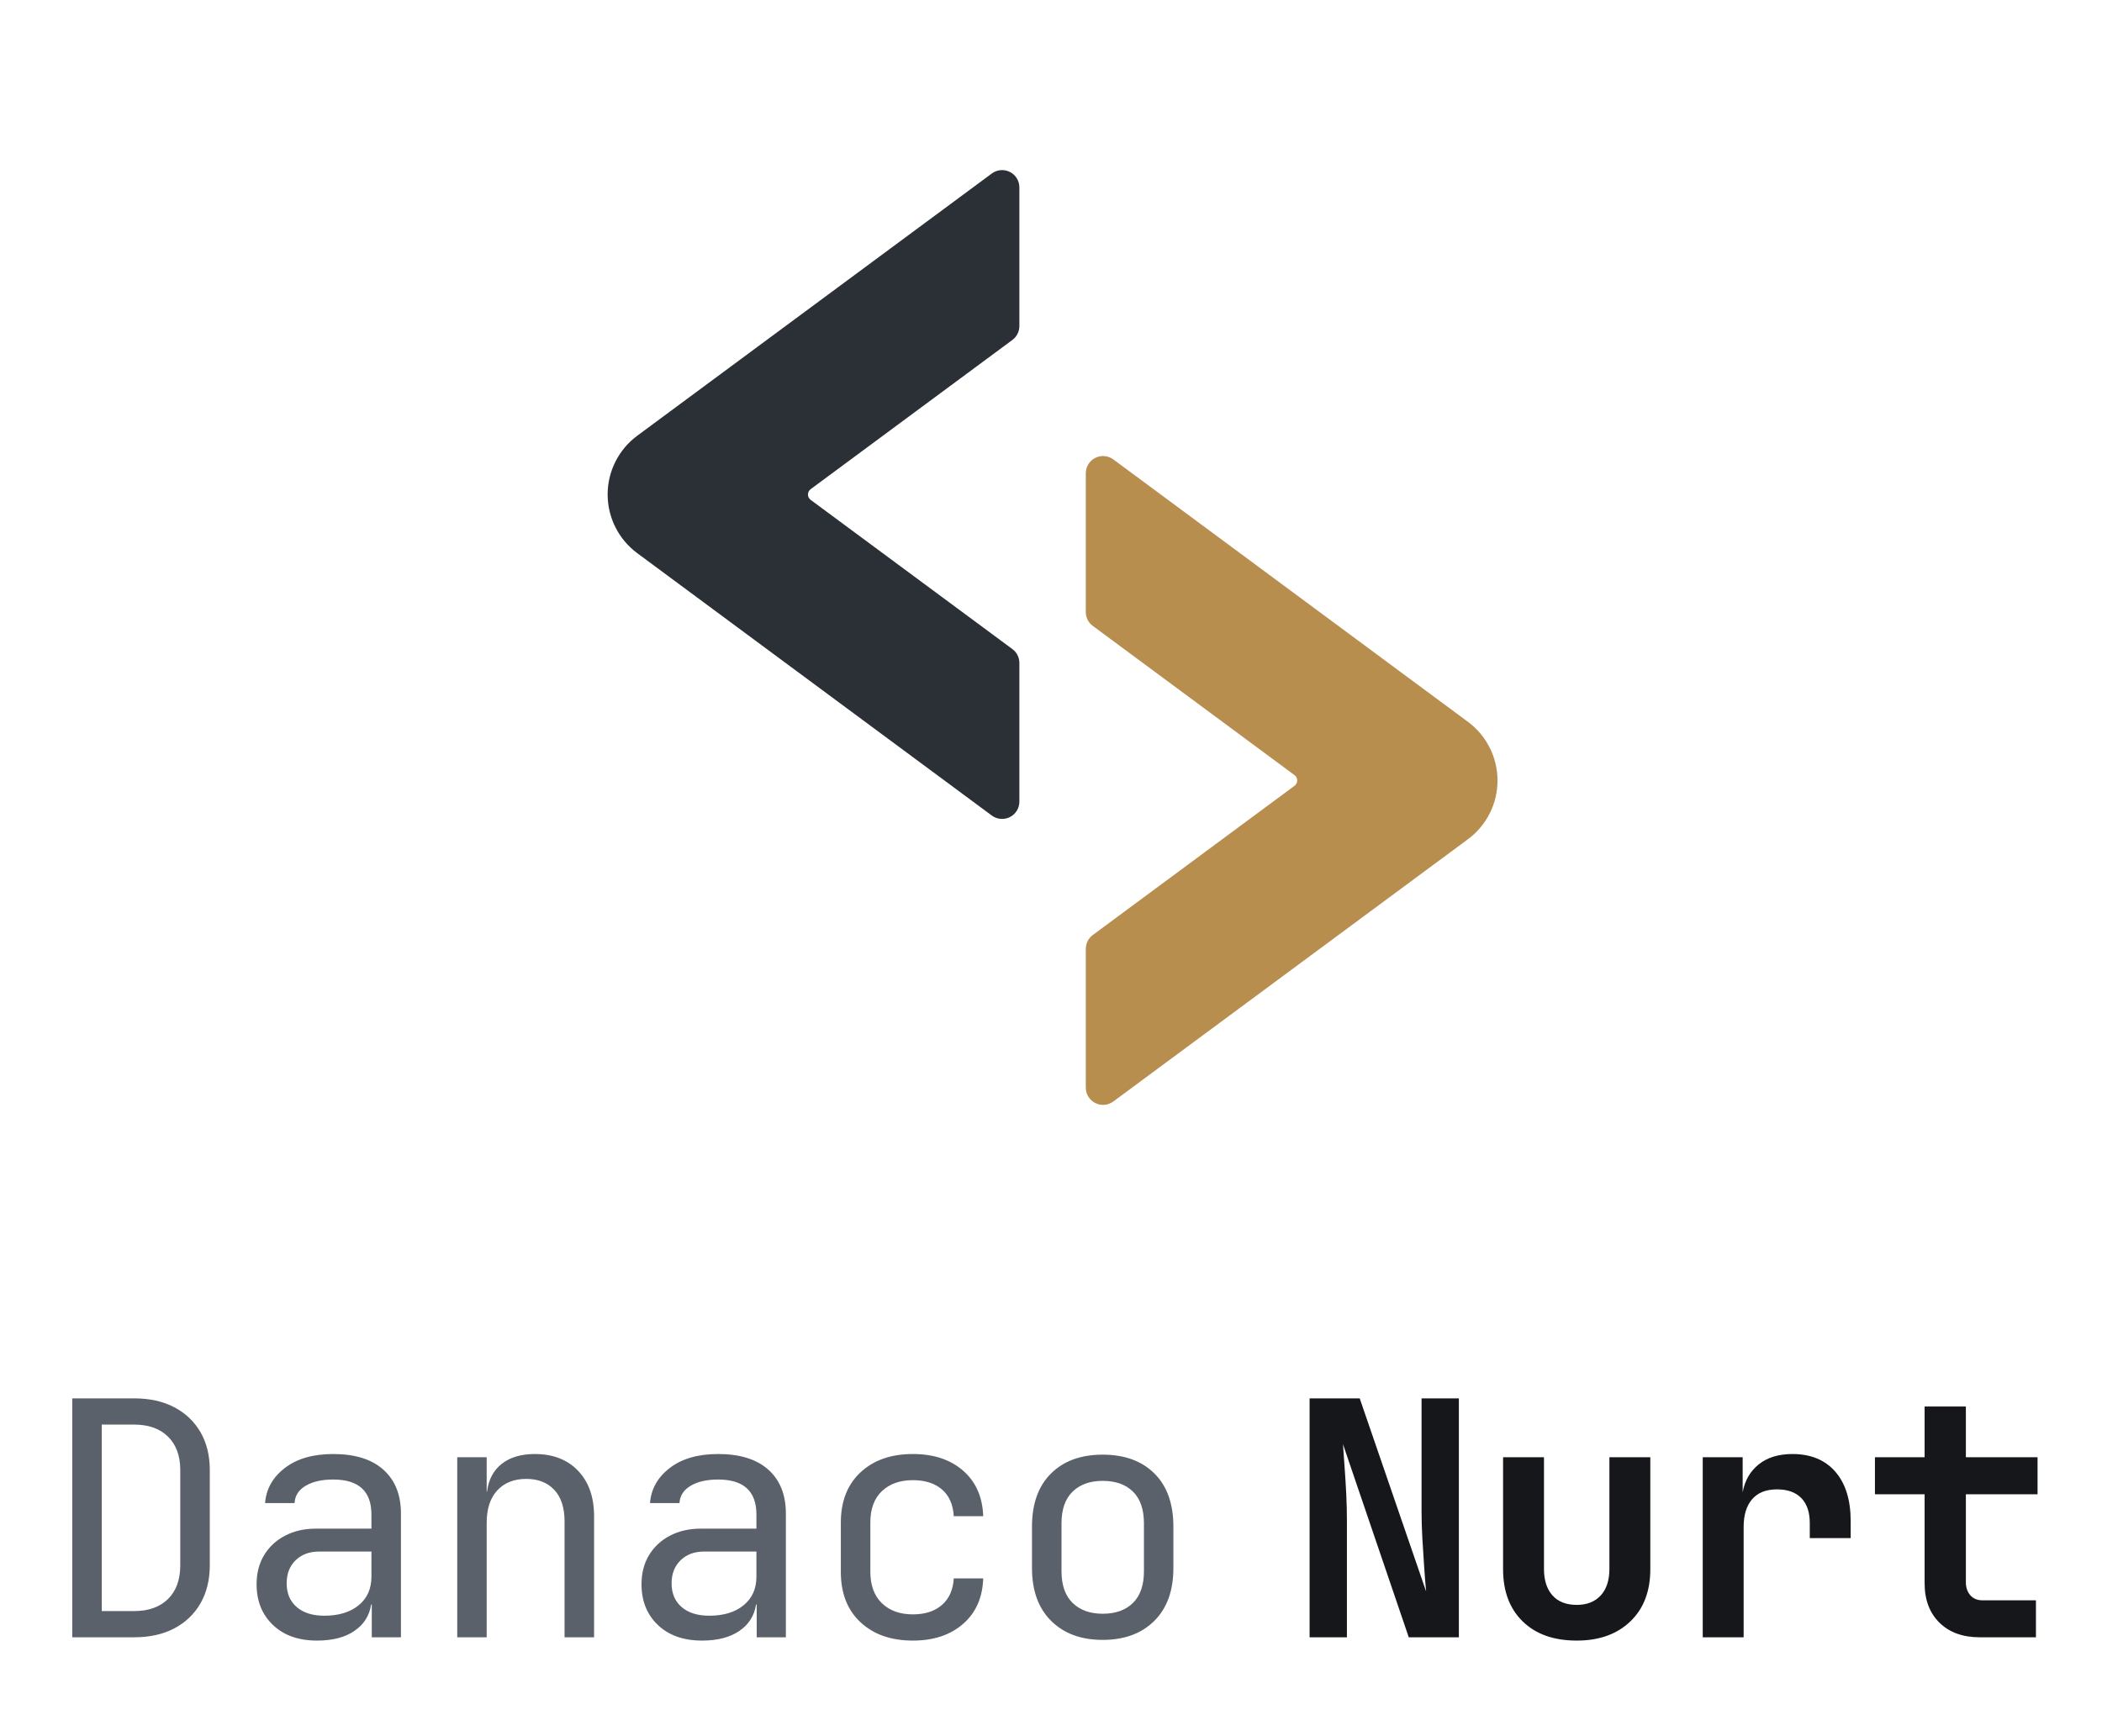
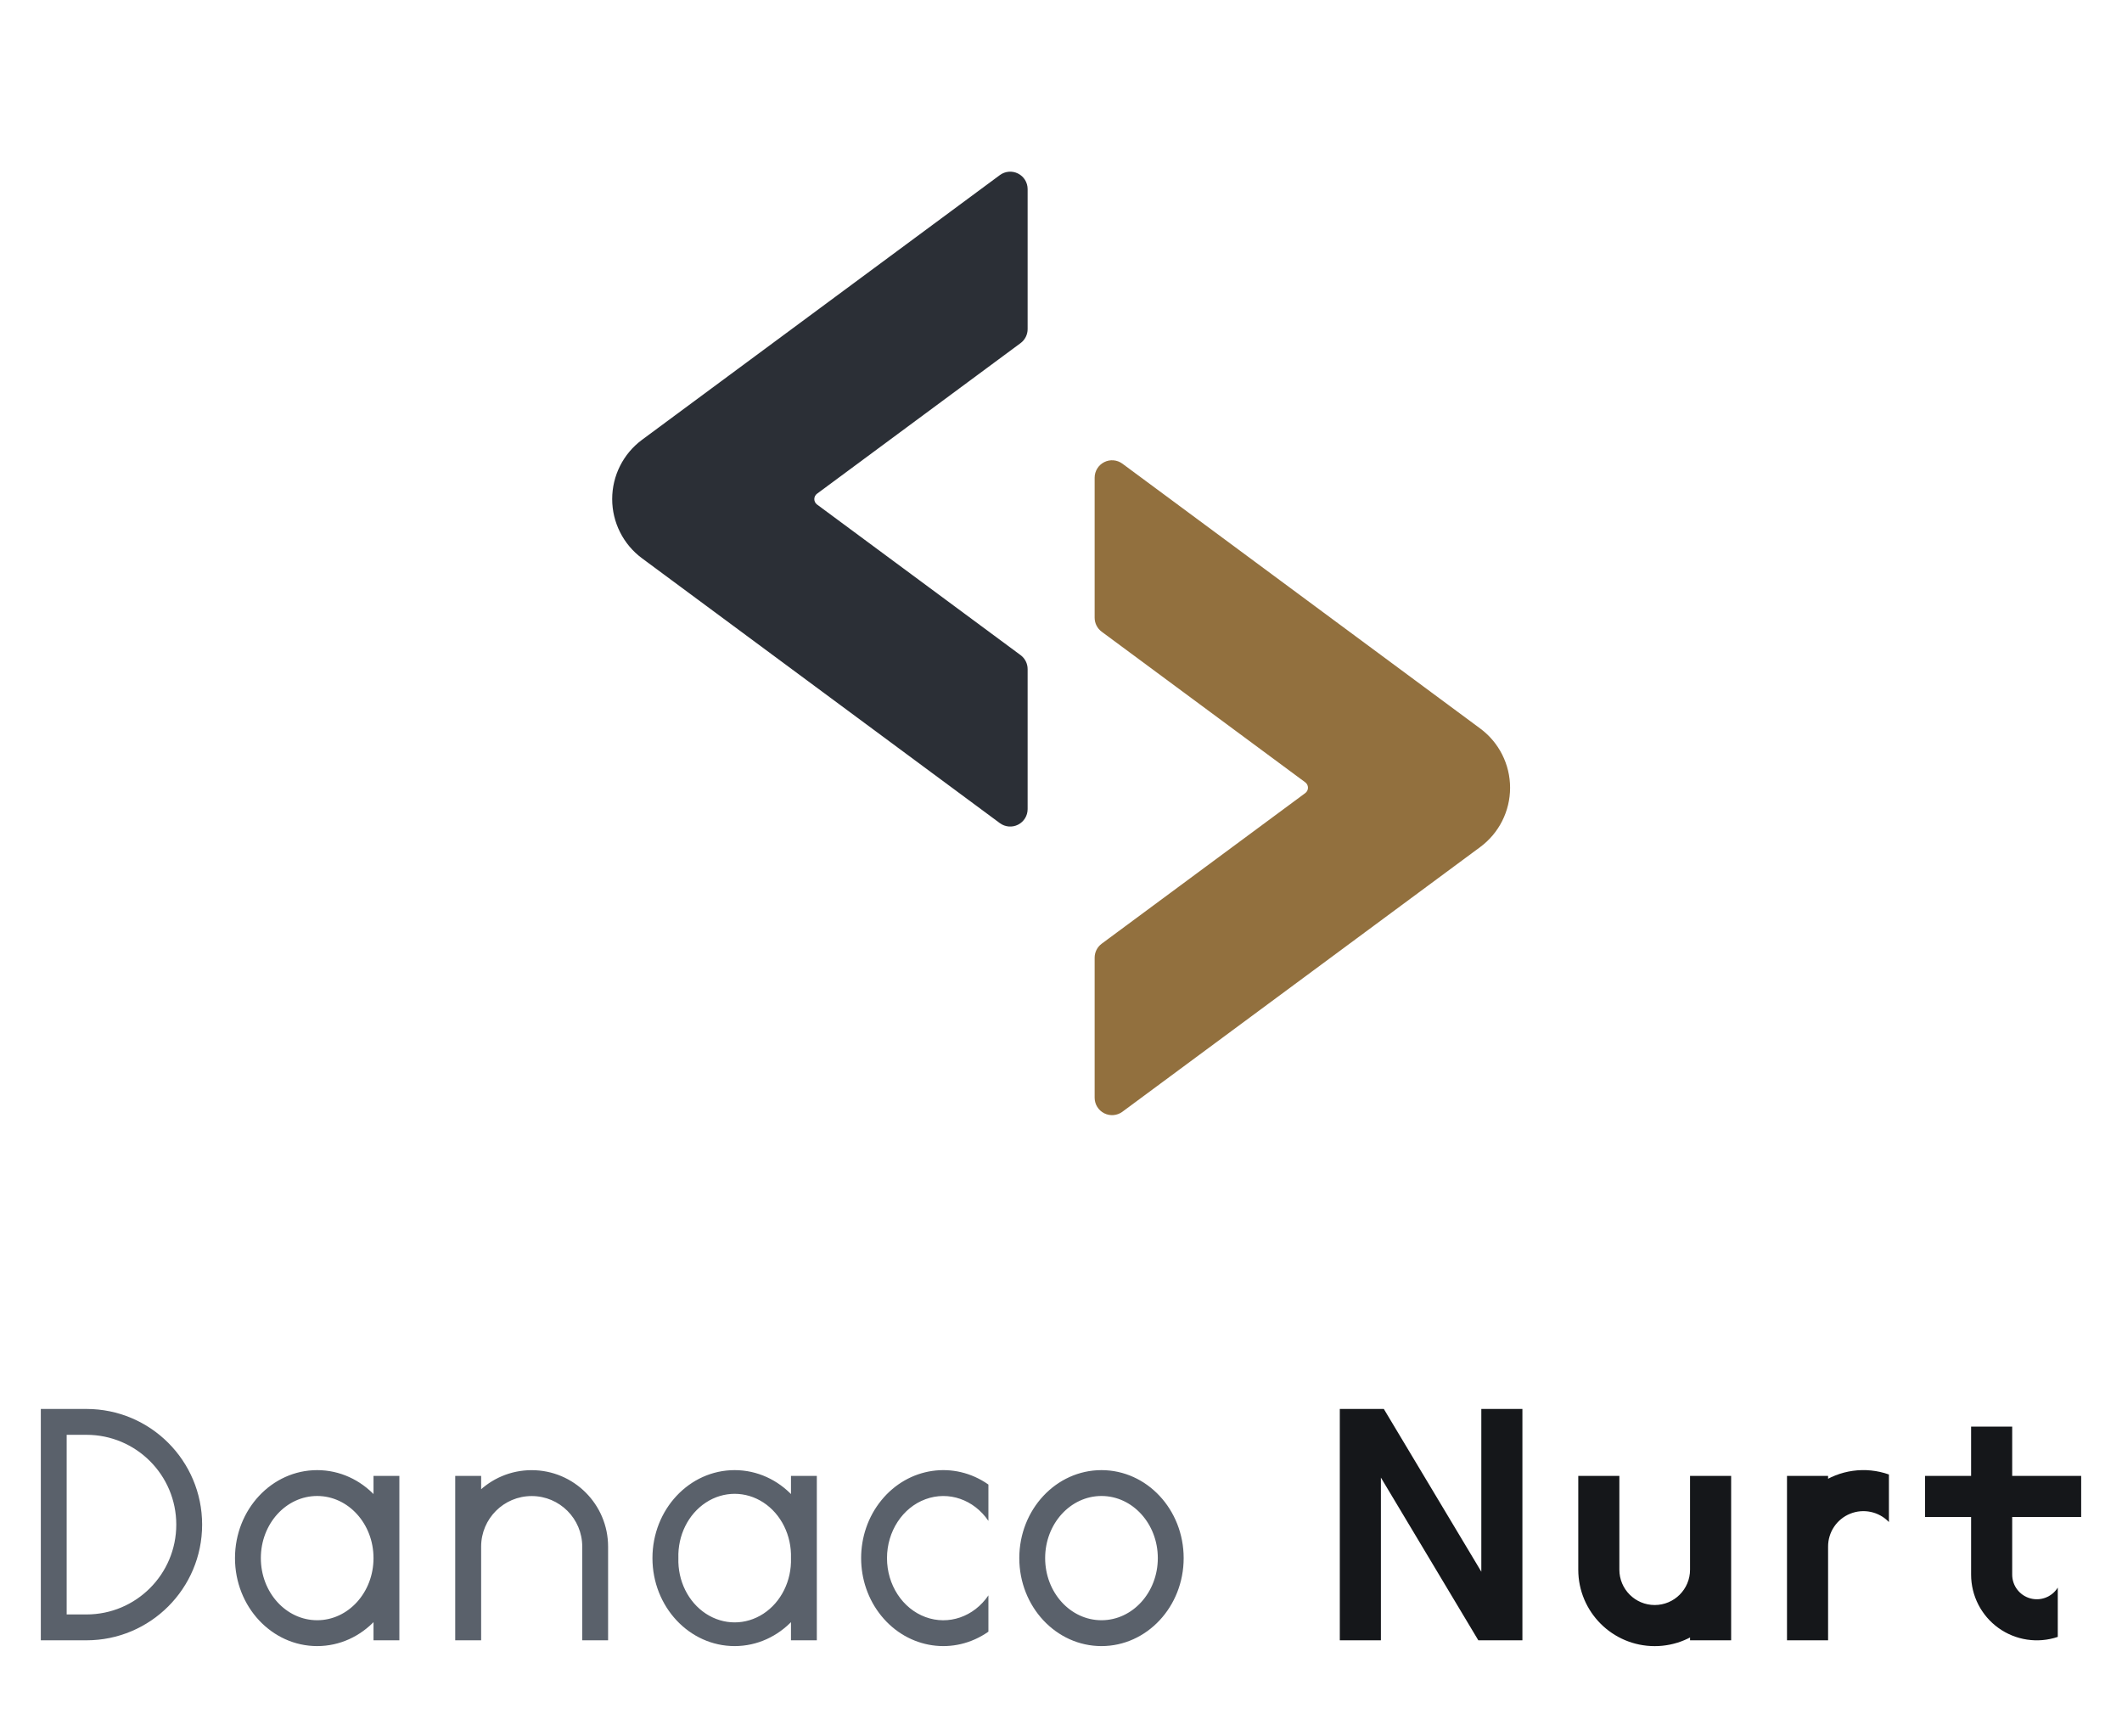
- <svg xmlns="http://www.w3.org/2000/svg" viewBox="0 0 299.09 247.00" role="img" aria-label="Danaco Nurt">
-   <g transform="translate(59.05 0) scale(1.89)">
+ <svg xmlns="http://www.w3.org/2000/svg" viewBox="0 0 311.90 255.07" role="img" aria-label="Danaco Nurt">
+   <g transform="translate(61.41 0) scale(1.97)">
    <path fill="#2B2F36" d="M43.43 13.06L16.73 32.81A5.5 5.5 0 0 0 16.73 41.65L43.43 61.41A1.3 1.3 0 0 0 45.5 60.36L45.5 49.92A1.3 1.3 0 0 0 44.97 48.87L29.79 37.64A0.5 0.5 0 0 1 29.79 36.83L44.97 25.6A1.3 1.3 0 0 0 45.5 24.55L45.5 14.1A1.3 1.3 0 0 0 43.43 13.06Z" />
-     <path fill="#B88E4F" d="M52.57 82.94L79.27 63.19A5.5 5.5 0 0 0 79.27 54.35L52.57 34.59A1.3 1.3 0 0 0 50.5 35.64L50.5 46.08A1.3 1.3 0 0 0 51.03 47.13L66.21 58.36A0.5 0.5 0 0 1 66.21 59.17L51.03 70.4A1.3 1.3 0 0 0 50.5 71.45L50.5 81.9A1.3 1.3 0 0 0 52.57 82.94Z" />
+     <path fill="#92703E" d="M52.57 82.94L79.27 63.19A5.5 5.5 0 0 0 79.27 54.35L52.57 34.59A1.3 1.3 0 0 0 50.5 35.64L50.5 46.08A1.3 1.3 0 0 0 51.03 47.13L66.21 58.36A0.5 0.5 0 0 1 66.21 59.17L51.03 70.4A1.3 1.3 0 0 0 50.5 71.45L50.5 81.9A1.3 1.3 0 0 0 52.57 82.94Z" />
  </g>
-   <g transform="translate(6.00 233.00)">
-     <path fill="#5A616B" d="M4.28 0V-34H13.09Q16.39 -34 18.79 -32.74Q21.19 -31.48 22.52 -29.2Q23.85 -26.92 23.85 -23.8V-10.25Q23.85 -7.13 22.52 -4.82Q21.19 -2.52 18.79 -1.26Q16.39 0 13.09 0ZM8.48 -3.73H13.09Q16.16 -3.73 17.91 -5.45Q19.65 -7.17 19.65 -10.25V-23.8Q19.65 -26.83 17.91 -28.55Q16.16 -30.27 13.09 -30.27H8.48ZM39.12 0.47Q35.16 0.47 32.84 -1.75Q30.51 -3.96 30.51 -7.55Q30.51 -9.92 31.58 -11.69Q32.65 -13.46 34.56 -14.46Q36.47 -15.46 38.94 -15.46H46.85V-17.47Q46.85 -22.45 41.41 -22.45Q38.98 -22.45 37.49 -21.56Q36 -20.68 35.91 -19.1H31.72Q31.95 -22.12 34.54 -24.1Q37.12 -26.08 41.41 -26.08Q46.06 -26.08 48.55 -23.85Q51.05 -21.61 51.05 -17.61V0H46.9V-4.66H46.81Q46.44 -2.28 44.43 -0.91Q42.43 0.47 39.12 0.47ZM40.15 -3.07Q43.22 -3.07 45.04 -4.56Q46.85 -6.05 46.85 -8.62V-12.2H39.4Q37.35 -12.2 36.07 -10.97Q34.79 -9.73 34.79 -7.68Q34.79 -5.54 36.21 -4.31Q37.63 -3.07 40.15 -3.07ZM59.06 0V-25.62H63.25V-20.73H63.3Q63.62 -23.29 65.39 -24.68Q67.16 -26.08 70.1 -26.08Q73.96 -26.08 76.24 -23.71Q78.53 -21.33 78.53 -17.23V0H74.33V-16.49Q74.33 -19.42 72.87 -20.98Q71.4 -22.54 68.88 -22.54Q66.28 -22.54 64.76 -20.91Q63.25 -19.28 63.25 -16.3V0ZM93.9 0.47Q89.94 0.47 87.61 -1.75Q85.28 -3.96 85.28 -7.55Q85.28 -9.92 86.35 -11.69Q87.42 -13.46 89.33 -14.46Q91.24 -15.46 93.71 -15.46H101.63V-17.47Q101.63 -22.45 96.18 -22.45Q93.76 -22.45 92.27 -21.56Q90.78 -20.68 90.68 -19.1H86.49Q86.72 -22.12 89.31 -24.1Q91.89 -26.08 96.18 -26.08Q100.84 -26.08 103.33 -23.85Q105.82 -21.61 105.82 -17.61V0H101.67V-4.66H101.58Q101.21 -2.28 99.21 -0.91Q97.2 0.47 93.9 0.47ZM94.92 -3.07Q97.99 -3.07 99.81 -4.56Q101.63 -6.05 101.63 -8.62V-12.2H94.18Q92.13 -12.2 90.85 -10.97Q89.56 -9.73 89.56 -7.68Q89.56 -5.54 90.98 -4.31Q92.41 -3.07 94.92 -3.07ZM123.89 0.47Q119.23 0.47 116.44 -2.14Q113.64 -4.75 113.64 -9.32V-16.3Q113.64 -20.87 116.44 -23.47Q119.23 -26.08 123.89 -26.08Q128.32 -26.08 131.04 -23.71Q133.76 -21.33 133.9 -17.23H129.71Q129.57 -19.7 128.04 -21.03Q126.5 -22.36 123.89 -22.36Q121.14 -22.36 119.49 -20.8Q117.84 -19.24 117.84 -16.35V-9.32Q117.84 -6.43 119.49 -4.84Q121.14 -3.26 123.89 -3.26Q126.5 -3.26 128.04 -4.61Q129.57 -5.96 129.71 -8.38H133.9Q133.76 -4.28 131.04 -1.91Q128.32 0.47 123.89 0.47ZM150.9 0.37Q146.29 0.37 143.57 -2.33Q140.84 -5.03 140.84 -9.87V-15.74Q140.84 -20.63 143.55 -23.31Q146.25 -25.99 150.9 -25.99Q155.56 -25.99 158.26 -23.31Q160.96 -20.63 160.96 -15.74V-9.87Q160.96 -5.03 158.24 -2.33Q155.52 0.37 150.9 0.37ZM150.9 -3.35Q153.65 -3.35 155.21 -4.89Q156.77 -6.43 156.77 -9.41V-16.21Q156.77 -19.19 155.21 -20.73Q153.65 -22.26 150.9 -22.26Q148.2 -22.26 146.62 -20.73Q145.04 -19.19 145.04 -16.21V-9.41Q145.04 -6.43 146.62 -4.89Q148.2 -3.35 150.9 -3.35Z" />
-     <path fill="#15171A" d="M180.34 0V-34H187.47L196.92 -6.52Q196.78 -8.01 196.64 -10.04Q196.5 -12.06 196.38 -14.16Q196.27 -16.25 196.27 -17.88V-34H201.58V0H194.45L185.09 -27.48Q185.18 -26.13 185.32 -24.22Q185.46 -22.31 185.56 -20.31Q185.65 -18.3 185.65 -16.63V0ZM218.35 0.47Q213.45 0.47 210.66 -2.26Q207.87 -4.98 207.87 -9.69V-25.62H213.69V-9.73Q213.69 -7.31 214.9 -5.96Q216.11 -4.61 218.35 -4.61Q220.53 -4.61 221.77 -5.96Q223 -7.31 223 -9.73V-25.62H228.82V-9.69Q228.82 -4.98 225.98 -2.26Q223.14 0.47 218.35 0.47ZM236.28 0V-25.62H241.96V-20.63Q242.42 -23.15 244.26 -24.62Q246.1 -26.08 249.04 -26.08Q252.95 -26.08 255.14 -23.57Q257.33 -21.05 257.33 -16.53V-14.11H251.51V-16.25Q251.51 -18.58 250.3 -19.82Q249.08 -21.05 246.85 -21.05Q244.52 -21.05 243.31 -19.65Q242.1 -18.26 242.1 -15.7V0ZM275.68 0Q272.09 0 269.97 -2.07Q267.85 -4.15 267.85 -7.68V-20.35H260.78V-25.62H267.85V-32.84H273.72V-25.62H283.92V-20.35H273.72V-7.82Q273.72 -6.71 274.35 -5.98Q274.98 -5.26 276.1 -5.26H283.69V0Z" />
+   <g transform="translate(6.00 241.07)">
+     <path fill="#5A616B" d="M0 -34L6.71 -34A17 17 0 0 1 6.71 0L0 0ZM3.8 -30.2L3.8 -3.8L6.71 -3.8A13.2 13.2 0 0 0 6.71 -30.2ZM28.54 -12.08A12.08 12.93 0 1 1 52.7 -12.08A12.08 12.93 0 1 1 28.54 -12.08ZM32.34 -12.08A8.28 9.13 0 1 0 48.9 -12.08A8.28 9.13 0 1 0 32.34 -12.08ZM48.9 -24.16L52.7 -24.16L52.7 0L48.9 0ZM60.91 -24.16L64.72 -24.16L64.72 0L60.91 0ZM60.91 -13.77A11.23 11.23 0 0 1 83.38 -13.77L79.58 -13.77A7.43 7.43 0 0 0 64.72 -13.77ZM79.58 -13.77L83.38 -13.77L83.38 0L79.58 0ZM89.9 -12.08A12.08 12.93 0 1 1 114.06 -12.08A12.08 12.93 0 1 1 89.9 -12.08ZM93.71 -12.08A8.28 9.13 0 1 0 110.26 -12.08A8.28 9.13 0 1 0 93.71 -12.08ZM110.26 -24.16L114.06 -24.16L114.06 0L110.26 0ZM139.28 -22.89A12.08 12.93 0 1 0 139.28 -1.27L139.28 -6.6A8.28 9.13 0 1 1 139.28 -17.55ZM143.82 -12.08A12.08 12.93 0 1 1 167.98 -12.08A12.08 12.93 0 1 1 143.82 -12.08ZM147.62 -12.08A8.28 9.13 0 1 0 164.18 -12.08A8.28 9.13 0 1 0 147.62 -12.08Z" />
+     <path fill="#15171A" d="M190.93 -34L196.97 -34L196.97 0L190.93 0ZM211.73 -34L217.77 -34L217.77 0L211.73 0ZM190.93 -34L197.4 -34L217.77 0L211.29 0ZM248.45 0L242.41 0L242.41 -24.16L248.45 -24.16ZM248.45 -10.38A11.23 11.23 0 0 1 225.98 -10.38L232.02 -10.38A5.19 5.19 0 0 0 242.41 -10.38ZM232.02 -10.38L225.98 -10.38L225.98 -24.16L232.02 -24.16ZM256.66 -24.16L262.7 -24.16L262.7 0L256.66 0ZM256.66 -13.77A11.23 11.23 0 0 1 271.64 -24.37L271.64 -17.38A5.19 5.19 0 0 0 262.7 -13.77ZM296.46 -0.5A9.66 9.66 0 0 1 283.72 -9.66L283.72 -31.41L289.76 -31.41L289.76 -9.66A3.62 3.62 0 0 0 296.46 -7.75ZM276.95 -24.16L299.9 -24.16L299.9 -18.12L276.95 -18.12Z" />
  </g>
</svg>
